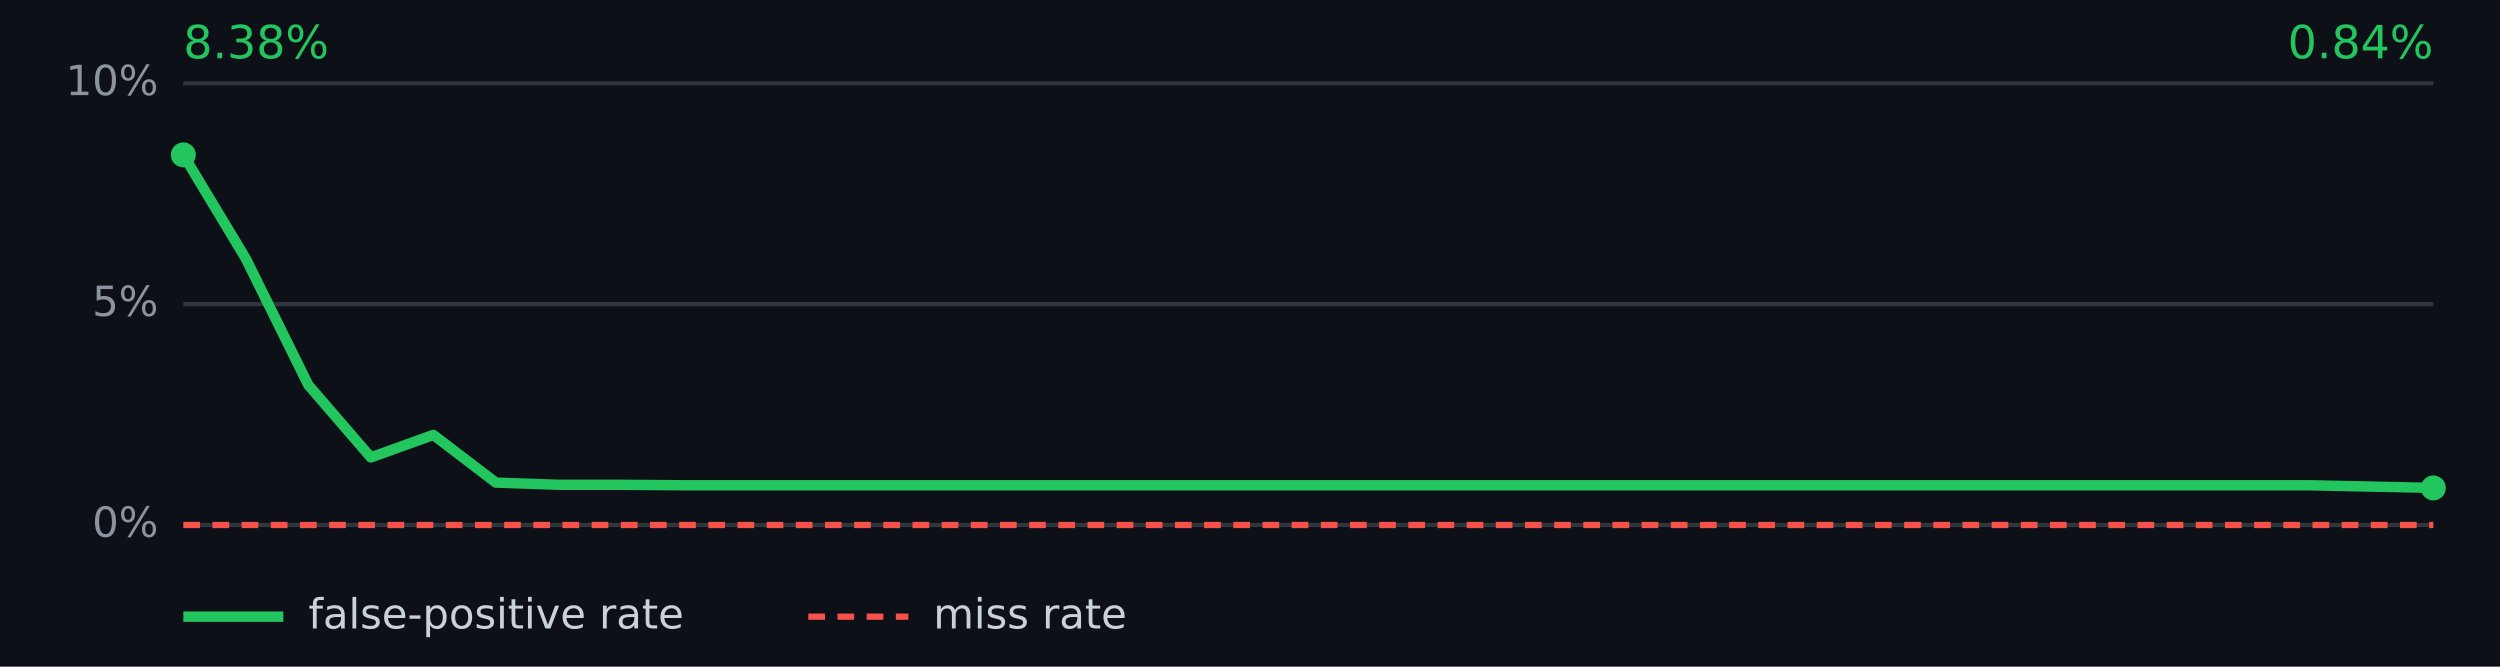
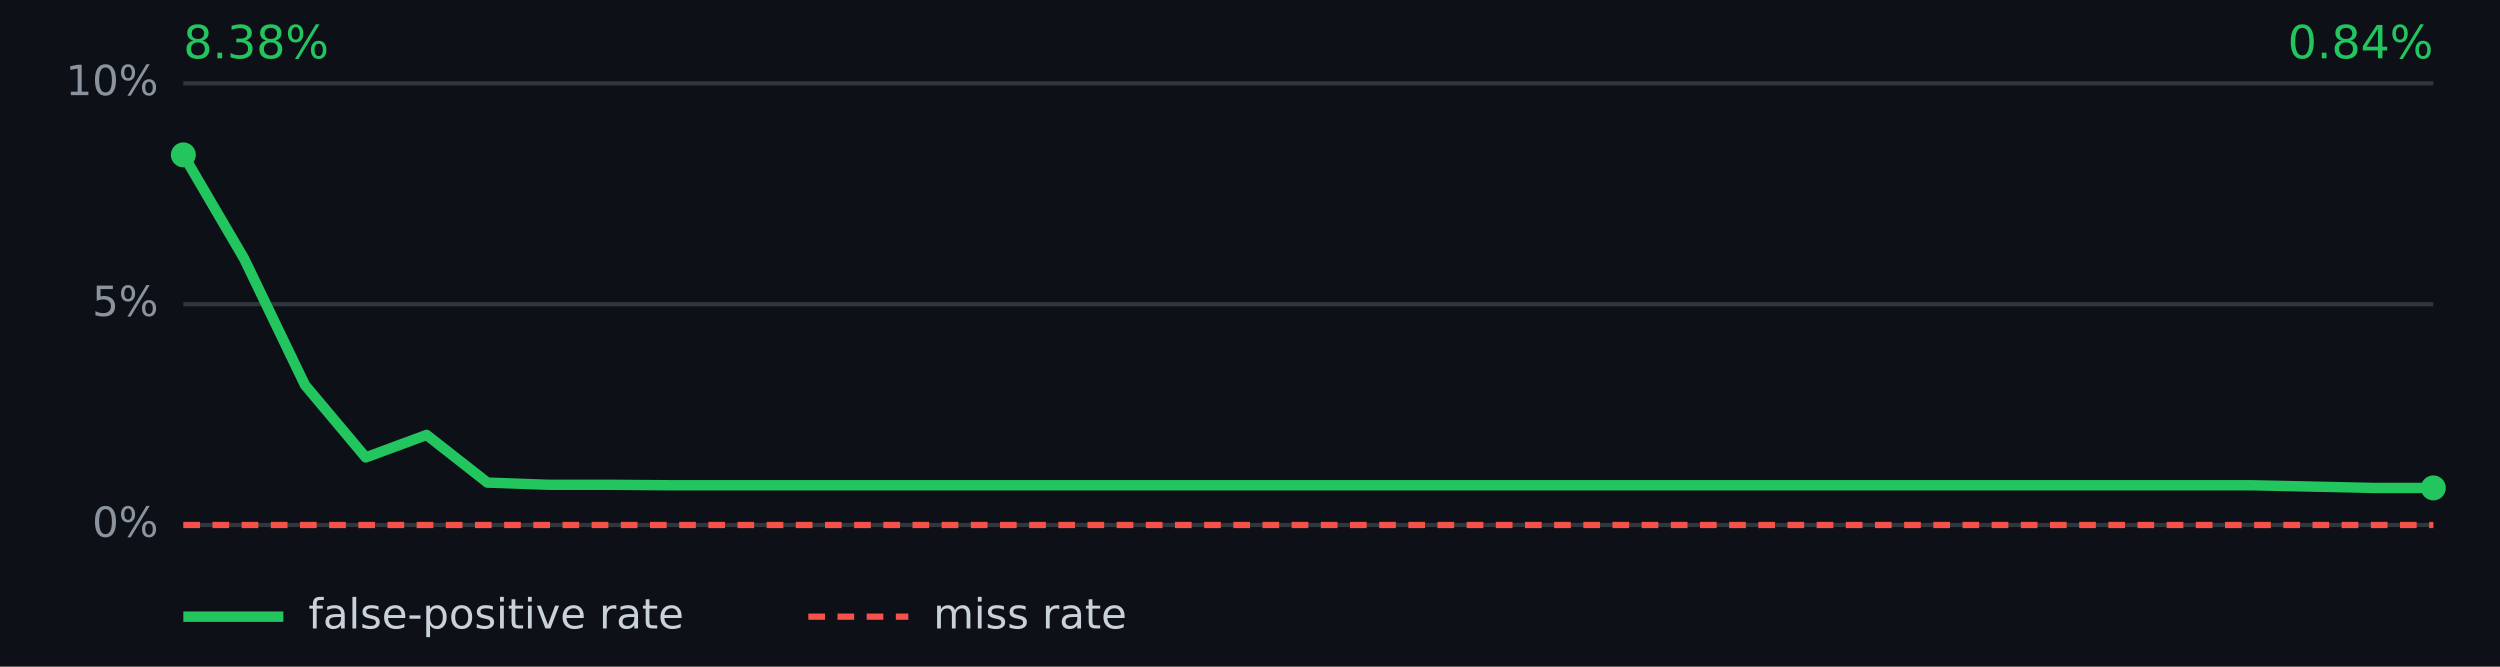
<svg xmlns="http://www.w3.org/2000/svg" width="600" height="160" role="img" aria-label="false-positive rate trend: 8.38% to 0.84%">
  <rect width="100%" height="160" fill="#0d1117" />
  <line x1="44" y1="20.00" x2="584" y2="20.00" stroke="#30363d" stroke-width="1" />
  <text x="38" y="20.00" font-family="Verdana,Geneva,DejaVu Sans,sans-serif" font-size="10" fill="#8b949e" text-anchor="end" dominant-baseline="middle">10%</text>
  <line x1="44" y1="73.00" x2="584" y2="73.00" stroke="#30363d" stroke-width="1" />
  <text x="38" y="73.00" font-family="Verdana,Geneva,DejaVu Sans,sans-serif" font-size="10" fill="#8b949e" text-anchor="end" dominant-baseline="middle">5%</text>
  <line x1="44" y1="126.00" x2="584" y2="126.00" stroke="#30363d" stroke-width="1" />
  <text x="38" y="126.00" font-family="Verdana,Geneva,DejaVu Sans,sans-serif" font-size="10" fill="#8b949e" text-anchor="end" dominant-baseline="middle">0%</text>
-   <polyline points="44.00,126.00 63.29,126.00 82.57,126.00 101.86,126.00 121.14,126.00 140.43,126.00 159.71,126.00 179.00,126.00 198.29,126.00 217.57,126.00 236.86,126.00 256.14,126.00 275.43,126.00 294.71,126.00 314.00,126.00 333.29,126.00 352.57,126.00 371.86,126.00 391.14,126.00 410.43,126.00 429.71,126.00 449.00,126.00 468.29,126.00 487.57,126.00 506.86,126.00 526.14,126.00 545.43,126.00 564.71,126.00 584.00,126.00" fill="none" stroke="#f85149" stroke-width="1.5" stroke-dasharray="4,3" />
-   <polyline points="44.00,37.17 59.00,62.08 74.00,92.40 89.00,109.78 104.00,104.38 119.00,115.82 134.00,116.35 149.00,116.35 164.00,116.46 179.00,116.46 194.00,116.46 209.00,116.46 224.00,116.46 239.00,116.46 254.00,116.46 269.00,116.46 284.00,116.46 299.00,116.46 314.00,116.46 329.00,116.46 344.00,116.46 359.00,116.46 374.00,116.46 389.00,116.46 404.00,116.46 419.00,116.46 434.00,116.46 449.00,116.46 464.00,116.46 479.00,116.46 494.00,116.46 509.00,116.46 524.00,116.46 539.00,116.46 554.00,116.46 569.00,116.78 584.00,117.10" fill="none" stroke="#22c55e" stroke-width="2.5" stroke-linejoin="round" />
+   <polyline points="44.00,126.00 62.62,126.00 81.24,126.00 99.86,126.00 118.48,126.00 137.10,126.00 155.72,126.00 174.34,126.00 192.97,126.00 211.59,126.00 230.21,126.00 248.83,126.00 267.45,126.00 286.07,126.00 304.69,126.00 323.31,126.00 341.93,126.00 360.55,126.00 379.17,126.00 397.79,126.00 416.41,126.00 435.03,126.00 453.66,126.00 472.28,126.00 490.90,126.00 509.52,126.00 528.14,126.00 546.76,126.00 565.38,126.00 584.00,126.00" fill="none" stroke="#f85149" stroke-width="1.5" stroke-dasharray="4,3" />
+   <polyline points="44.00,37.17 58.59,62.08 73.19,92.40 87.78,109.78 102.38,104.38 116.97,115.82 131.57,116.35 146.16,116.35 160.76,116.46 175.35,116.46 189.95,116.46 204.54,116.46 219.14,116.46 233.73,116.46 248.32,116.46 262.92,116.46 277.51,116.46 292.11,116.46 306.70,116.46 321.30,116.46 335.89,116.46 350.49,116.46 365.08,116.46 379.68,116.46 394.27,116.46 408.86,116.46 423.46,116.46 438.05,116.46 452.65,116.46 467.24,116.46 481.84,116.46 496.43,116.46 511.03,116.46 525.62,116.46 540.22,116.46 554.81,116.78 569.41,117.10 584.00,117.10" fill="none" stroke="#22c55e" stroke-width="2.5" stroke-linejoin="round" />
  <circle cx="44.00" cy="37.17" r="3" fill="#22c55e" />
  <circle cx="584.00" cy="117.10" r="3" fill="#22c55e" />
  <text x="44.00" y="14" font-family="Verdana,Geneva,DejaVu Sans,sans-serif" font-size="11" fill="#22c55e" text-anchor="start">8.38%</text>
  <text x="584.00" y="14" font-family="Verdana,Geneva,DejaVu Sans,sans-serif" font-size="11" fill="#22c55e" text-anchor="end">0.84%</text>
  <line x1="44" y1="148" x2="68" y2="148" stroke="#22c55e" stroke-width="2.5" />
  <text x="74" y="148" font-family="Verdana,Geneva,DejaVu Sans,sans-serif" font-size="10" fill="#c9d1d9" dominant-baseline="middle">false-positive rate</text>
  <line x1="194" y1="148" x2="218" y2="148" stroke="#f85149" stroke-width="1.5" stroke-dasharray="4,3" />
  <text x="224" y="148" font-family="Verdana,Geneva,DejaVu Sans,sans-serif" font-size="10" fill="#c9d1d9" dominant-baseline="middle">miss rate</text>
</svg>
